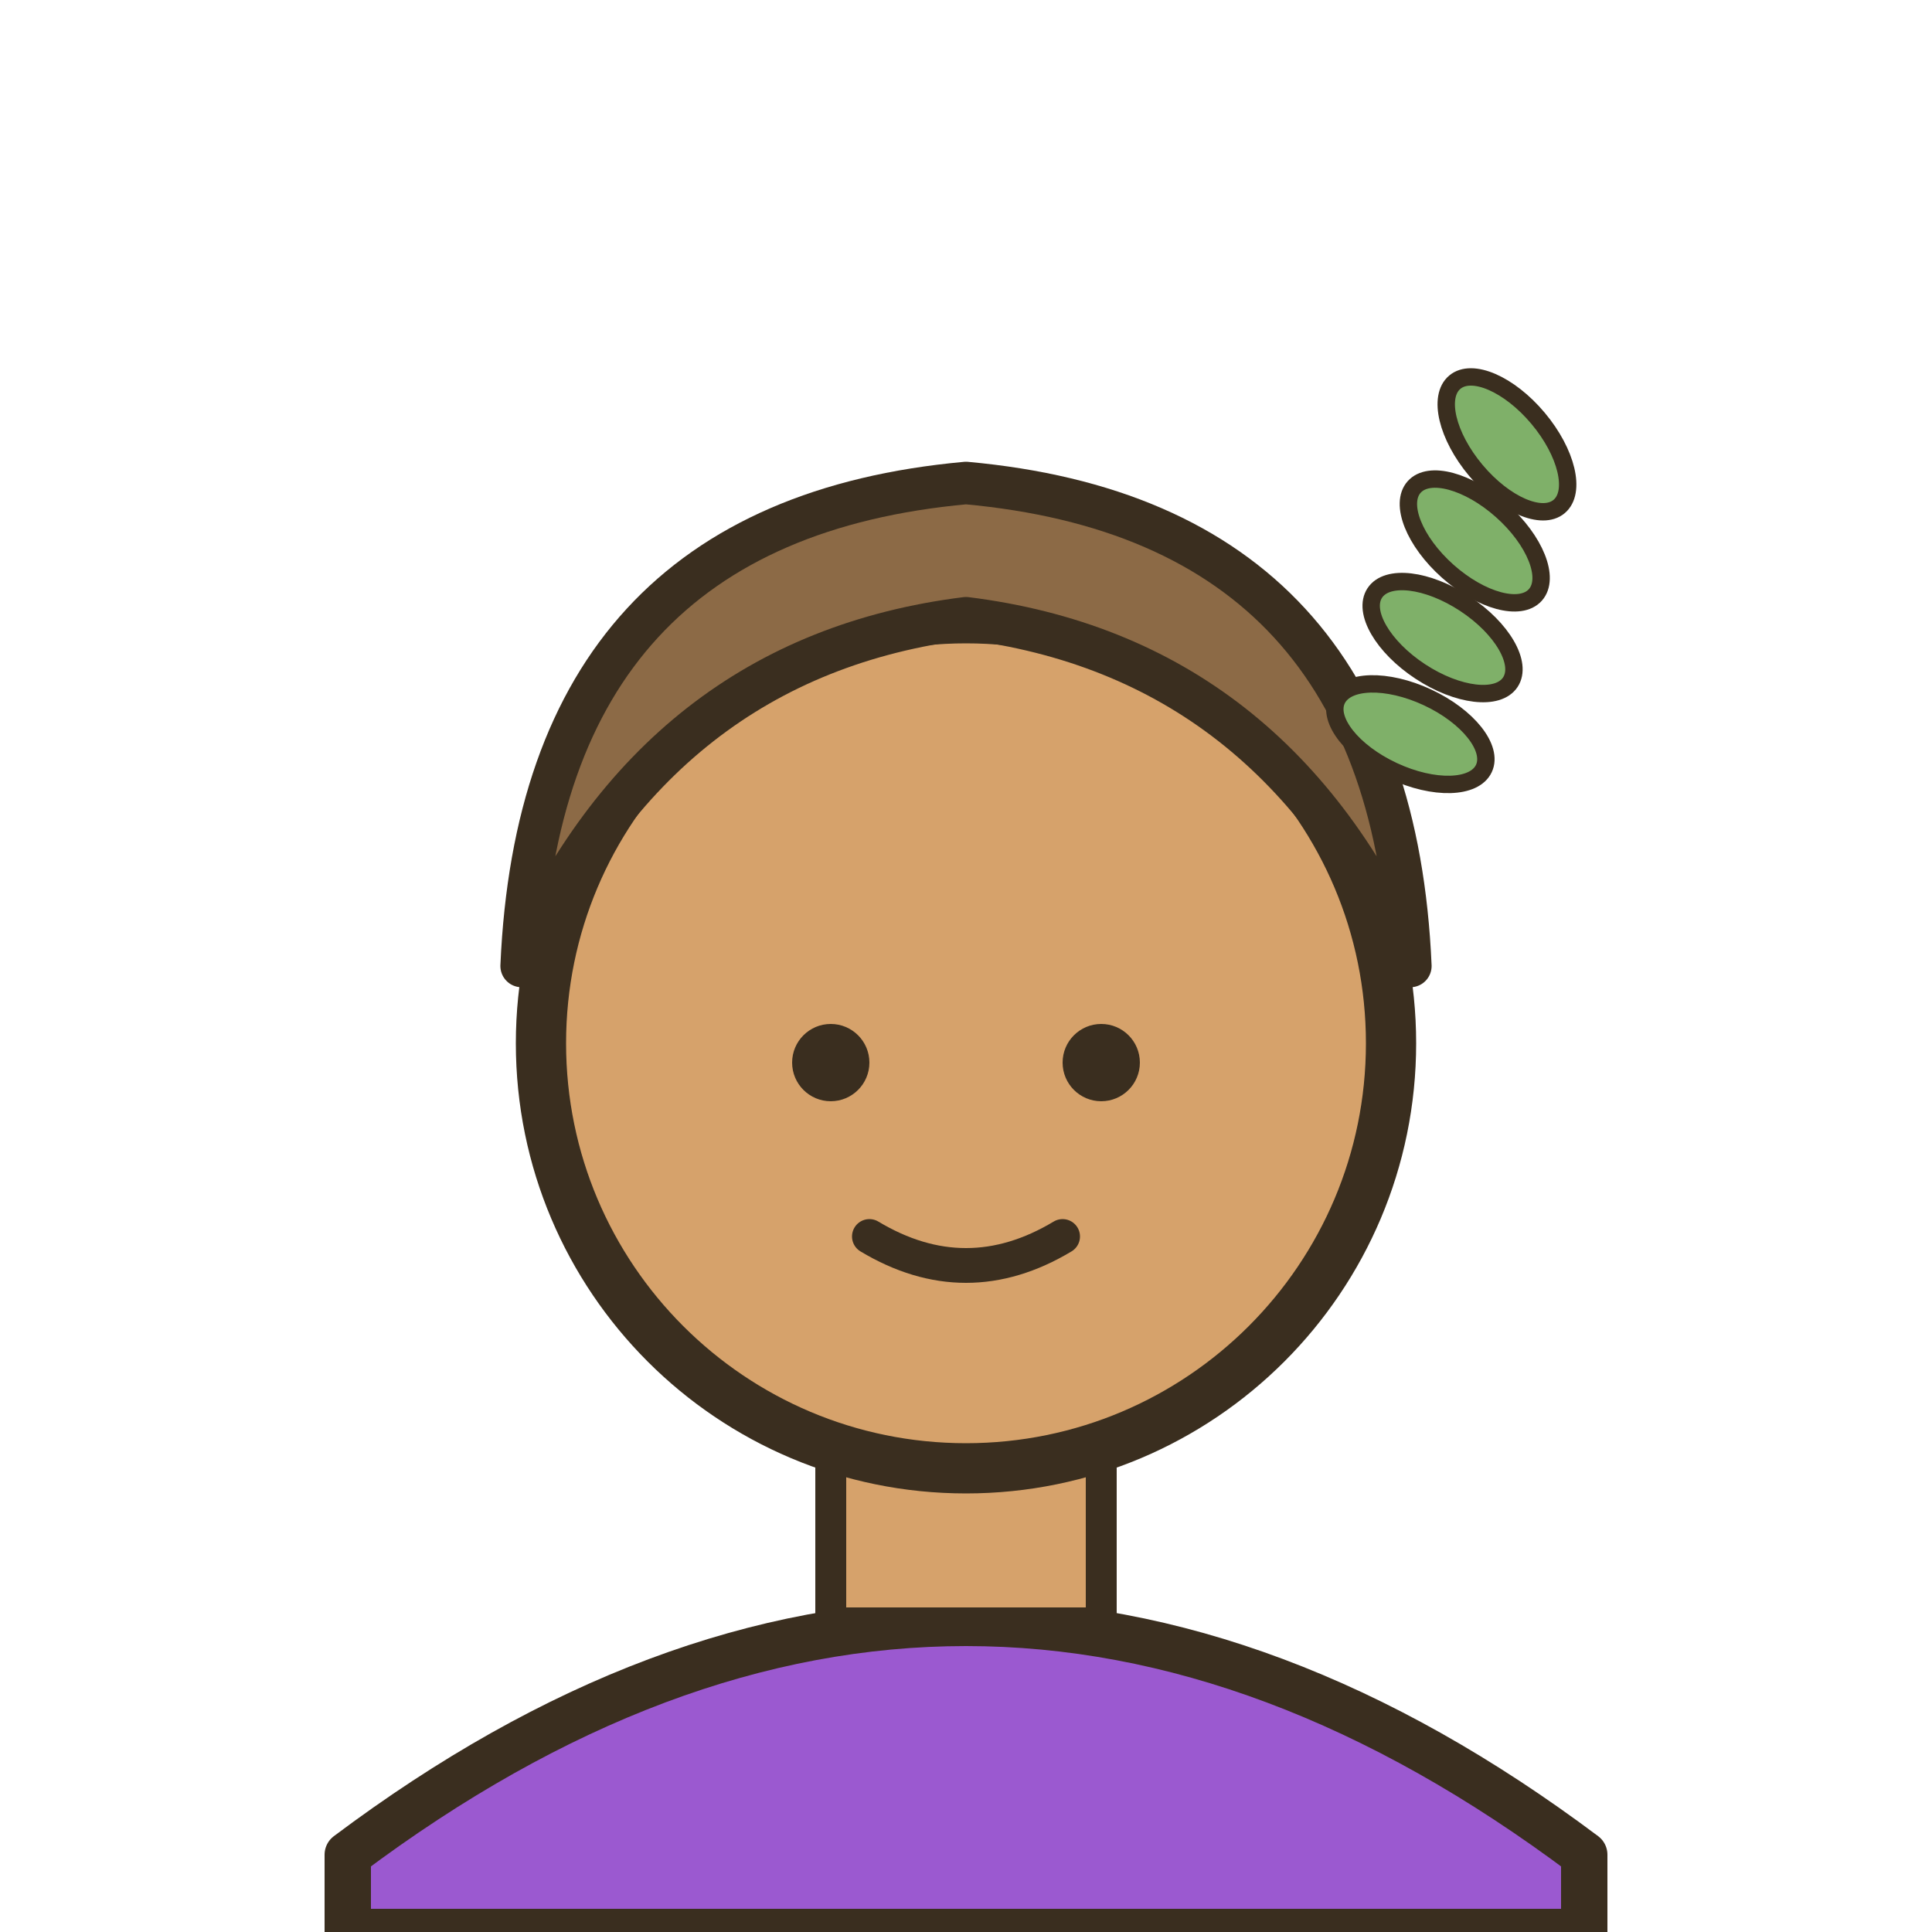
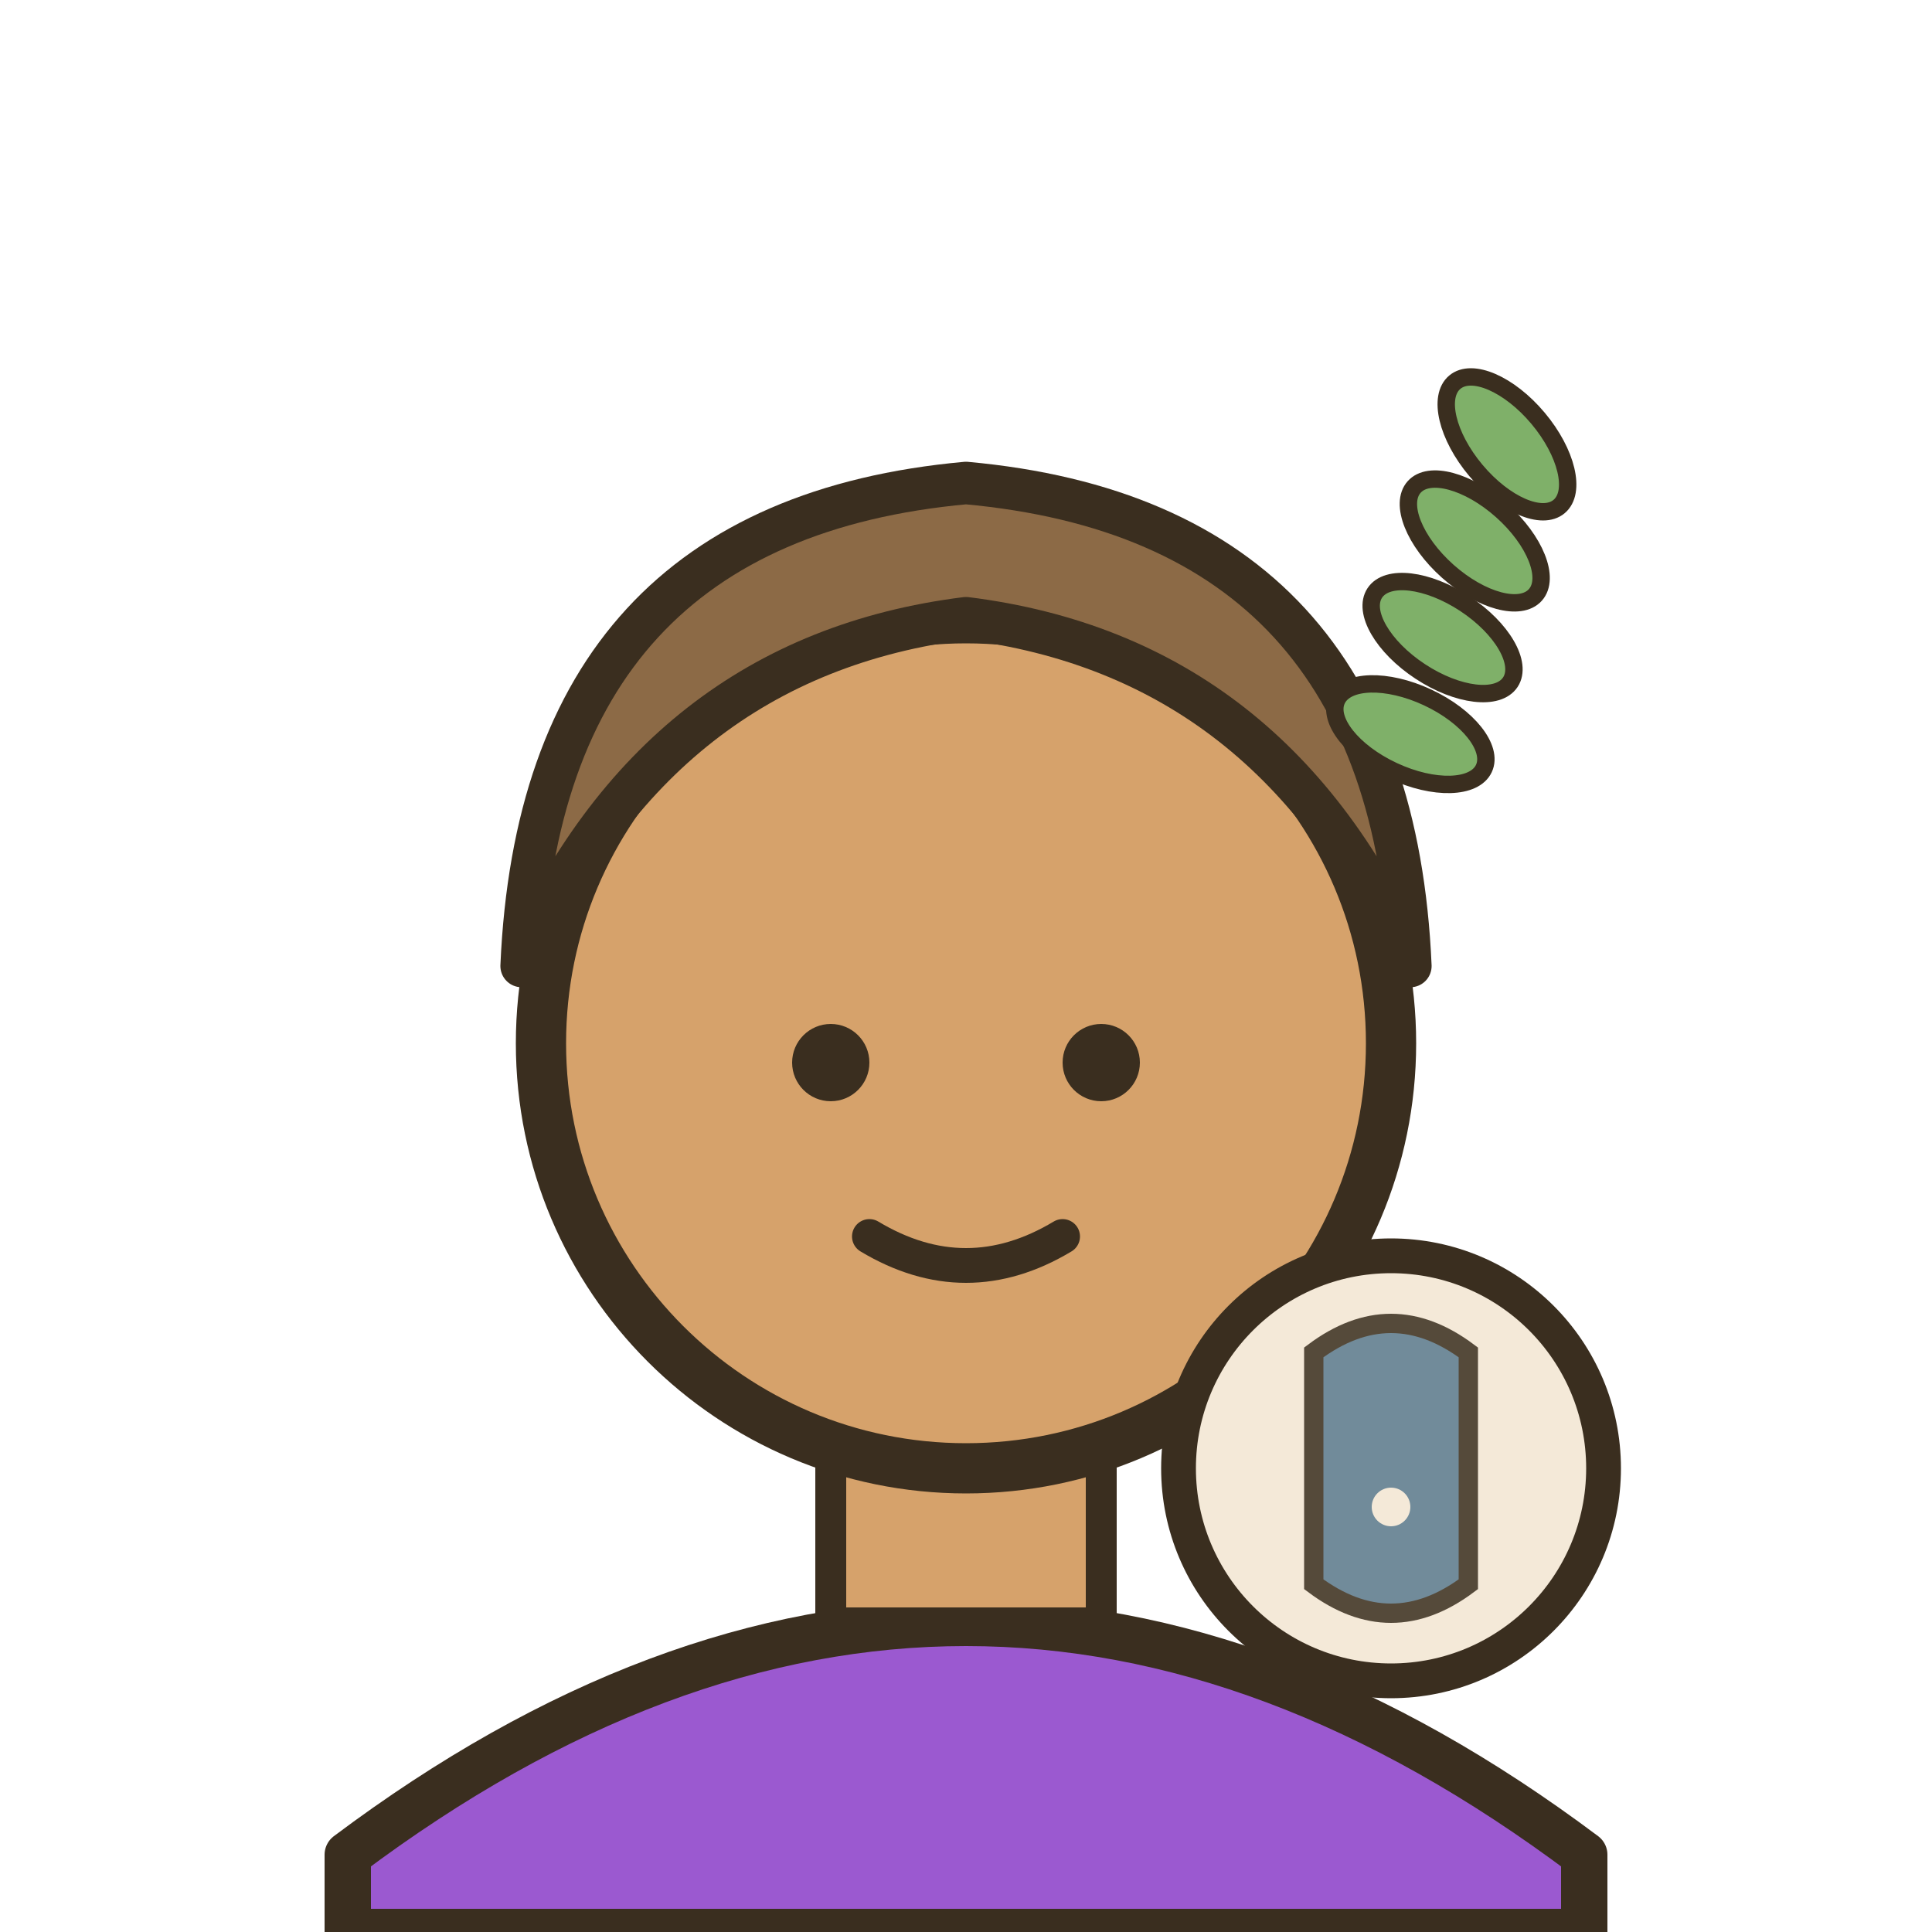
<svg xmlns="http://www.w3.org/2000/svg" viewBox="0 0 100 100" width="100" height="100" preserveAspectRatio="none">
  <path d="M 18 96 Q 50 72 82 96 L 82 100 L 18 100 Z" fill="#9B59D0" stroke="#3A2E1F" stroke-width="2.4" stroke-linejoin="round" />
  <rect x="43" y="68" width="14" height="16" fill="#D6A26B" stroke="#3A2E1F" stroke-width="1.6" />
  <circle cx="50" cy="54" r="22" fill="#D6A26B" stroke="#3A2E1F" stroke-width="2.6" />
  <path d="M 27 50 Q 28 27 50 25 Q 72 27 73 50 Q 66 34 50 32 Q 34 34 27 50 Z" fill="#8C6A46" stroke="#3A2E1F" stroke-width="2.2" stroke-linejoin="round" />
  <circle cx="43" cy="55" r="2" fill="#3A2E1F" />
  <circle cx="57" cy="55" r="2" fill="#3A2E1F" />
  <path d="M 45 64 Q 50 67 55 64" stroke="#3A2E1F" stroke-width="1.8" fill="none" stroke-linecap="round" />
  <ellipse cx="73" cy="38" rx="4.2" ry="2.1" fill="#7FB069" stroke="#3A2E1F" stroke-width="0.9" transform="rotate(25 73 38)" />
  <ellipse cx="74.667" cy="33" rx="4.2" ry="2.1" fill="#7FB069" stroke="#3A2E1F" stroke-width="0.9" transform="rotate(33.33333 74.66667 33)" />
  <ellipse cx="76.333" cy="28" rx="4.2" ry="2.1" fill="#7FB069" stroke="#3A2E1F" stroke-width="0.9" transform="rotate(41.66667 76.33333 28)" />
  <ellipse cx="78" cy="23" rx="4.2" ry="2.1" fill="#7FB069" stroke="#3A2E1F" stroke-width="0.9" transform="rotate(50 78 23)" />
+   <circle cx="72" cy="76" r="11" fill="#F4E9D8" stroke="#3A2E1F" stroke-width="1.8" />
+   <g transform="translate(22 26)">
+     <path d="M -4 -6 Q 0 -9 4 -6 L 4 6 Q 0 9 -4 6 Z" fill="#5B7A8F" stroke="#3A2E1F" stroke-width="1" opacity="0.85" transform="translate(50 50)" />
+     <circle cx="0" cy="2" r="1" fill="#F4E9D8" transform="translate(50 50)" />
+   </g>
</svg>
